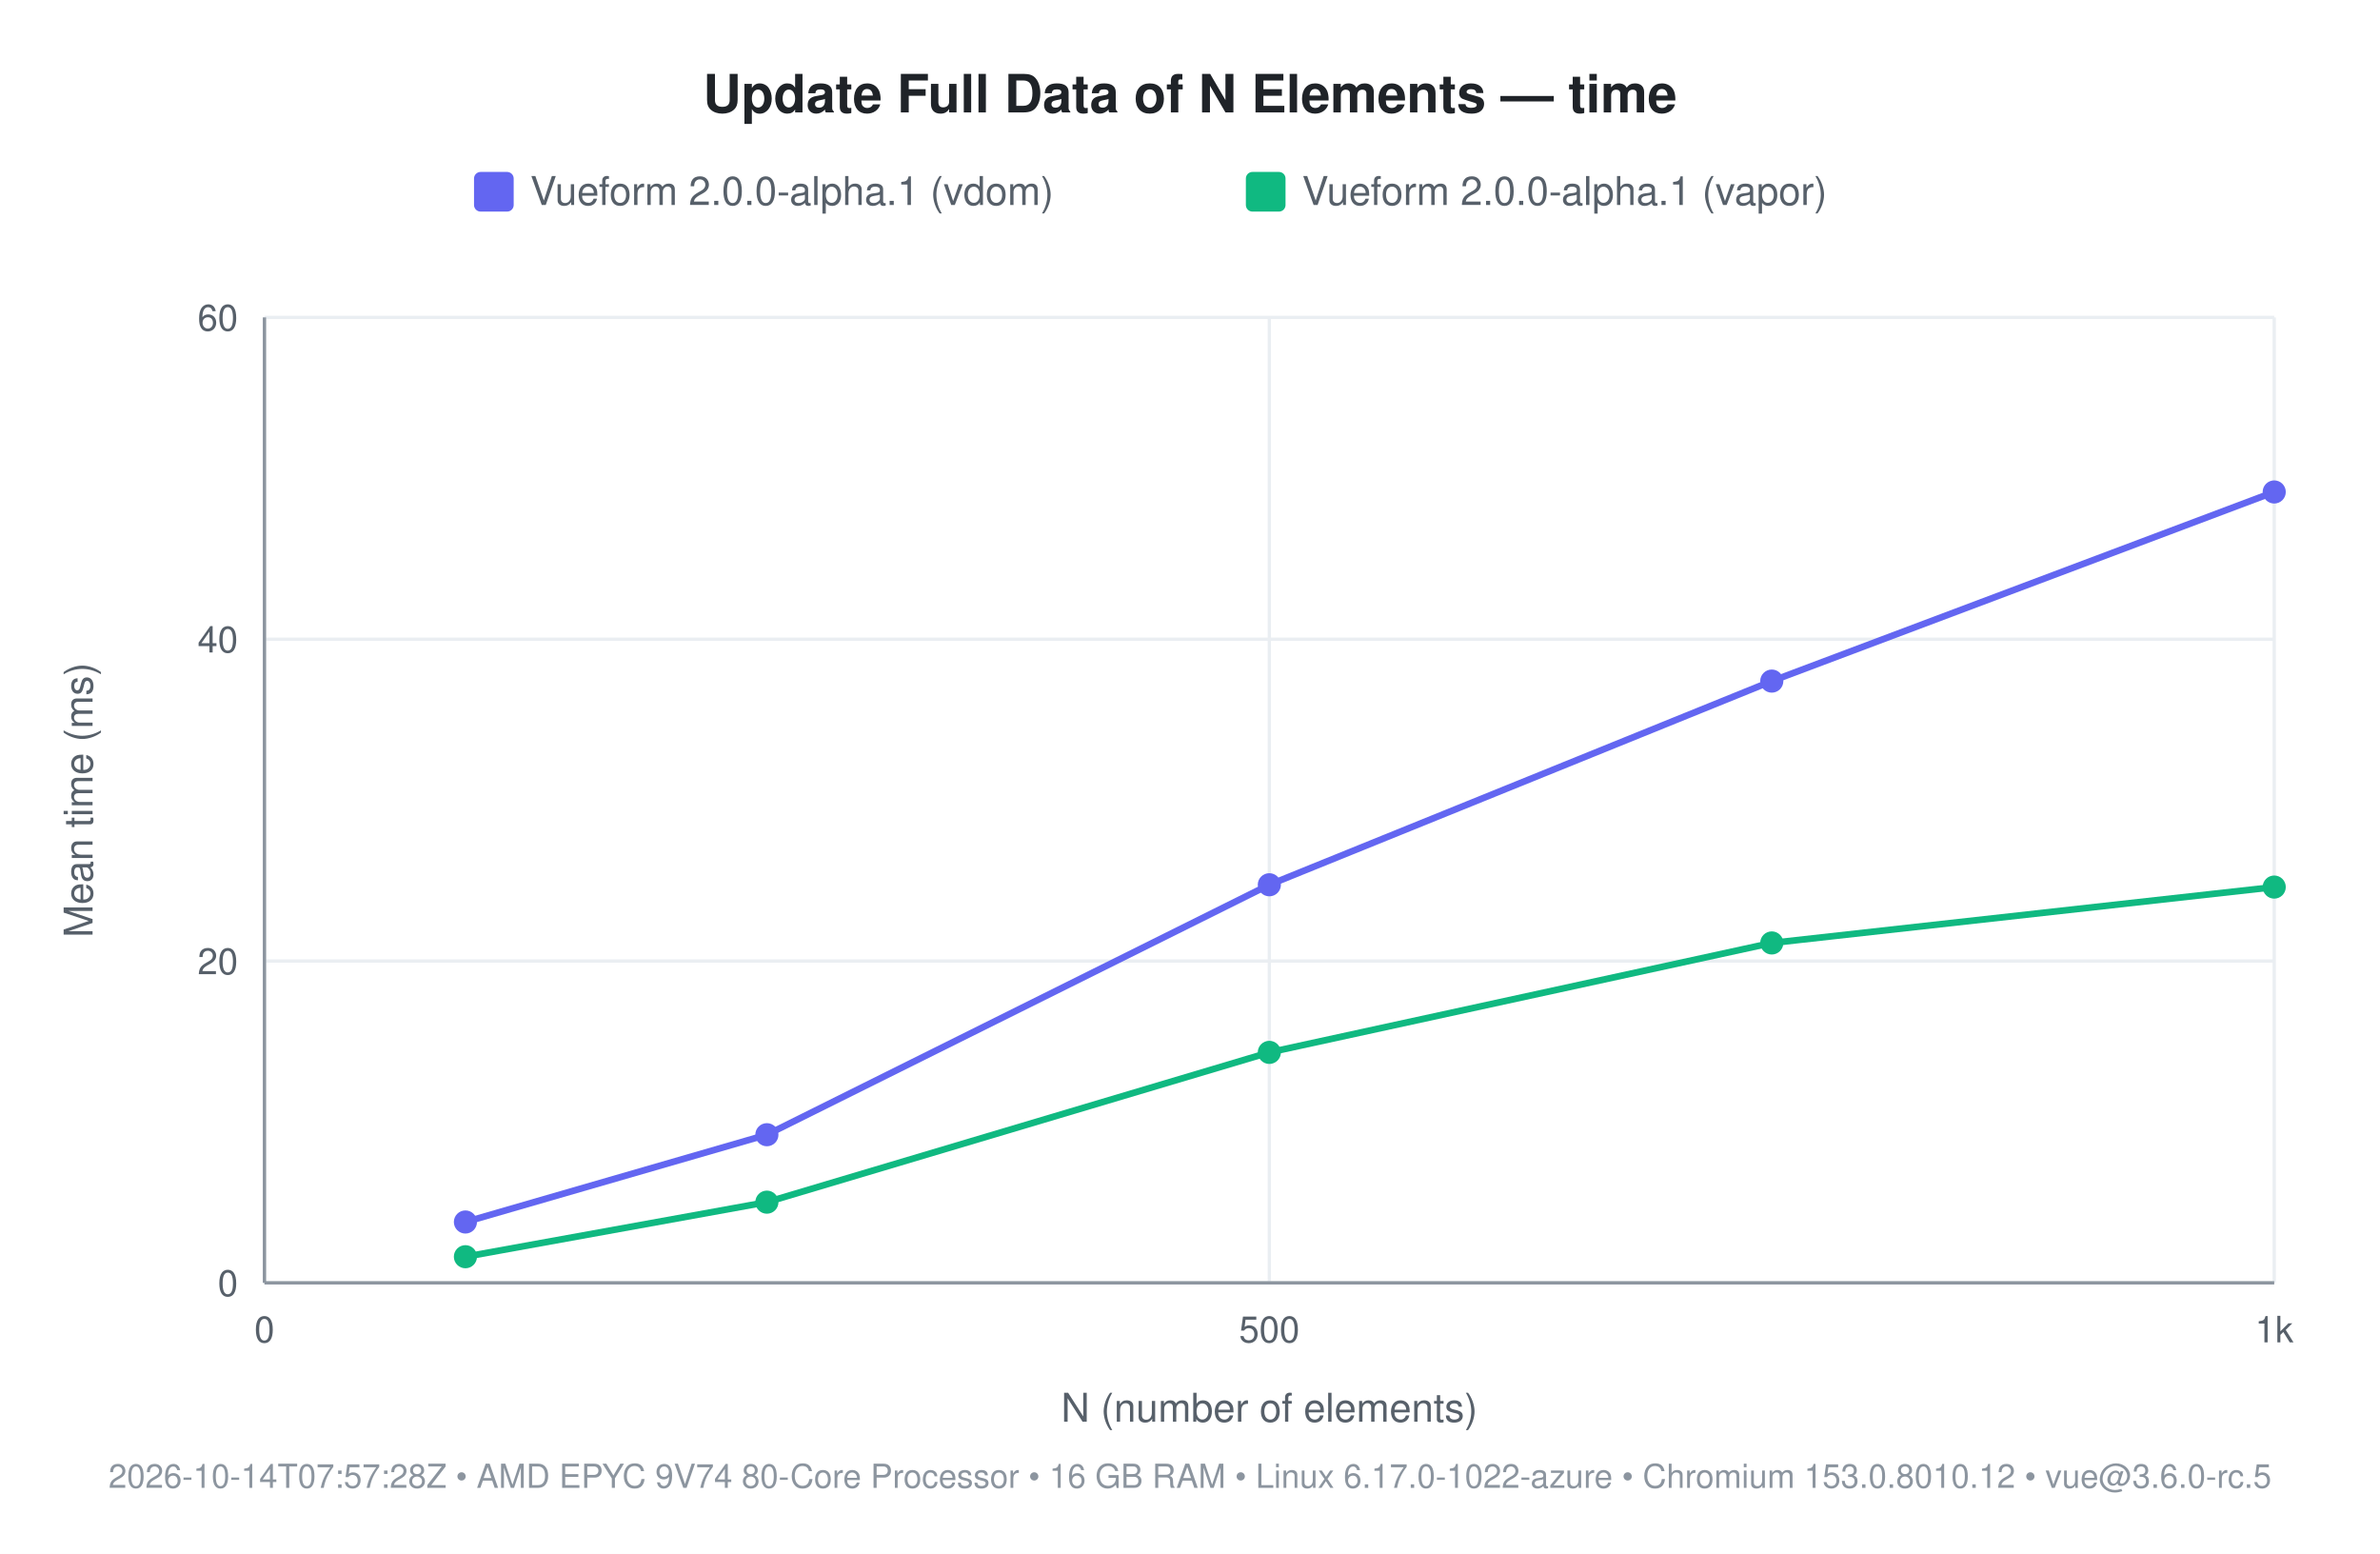
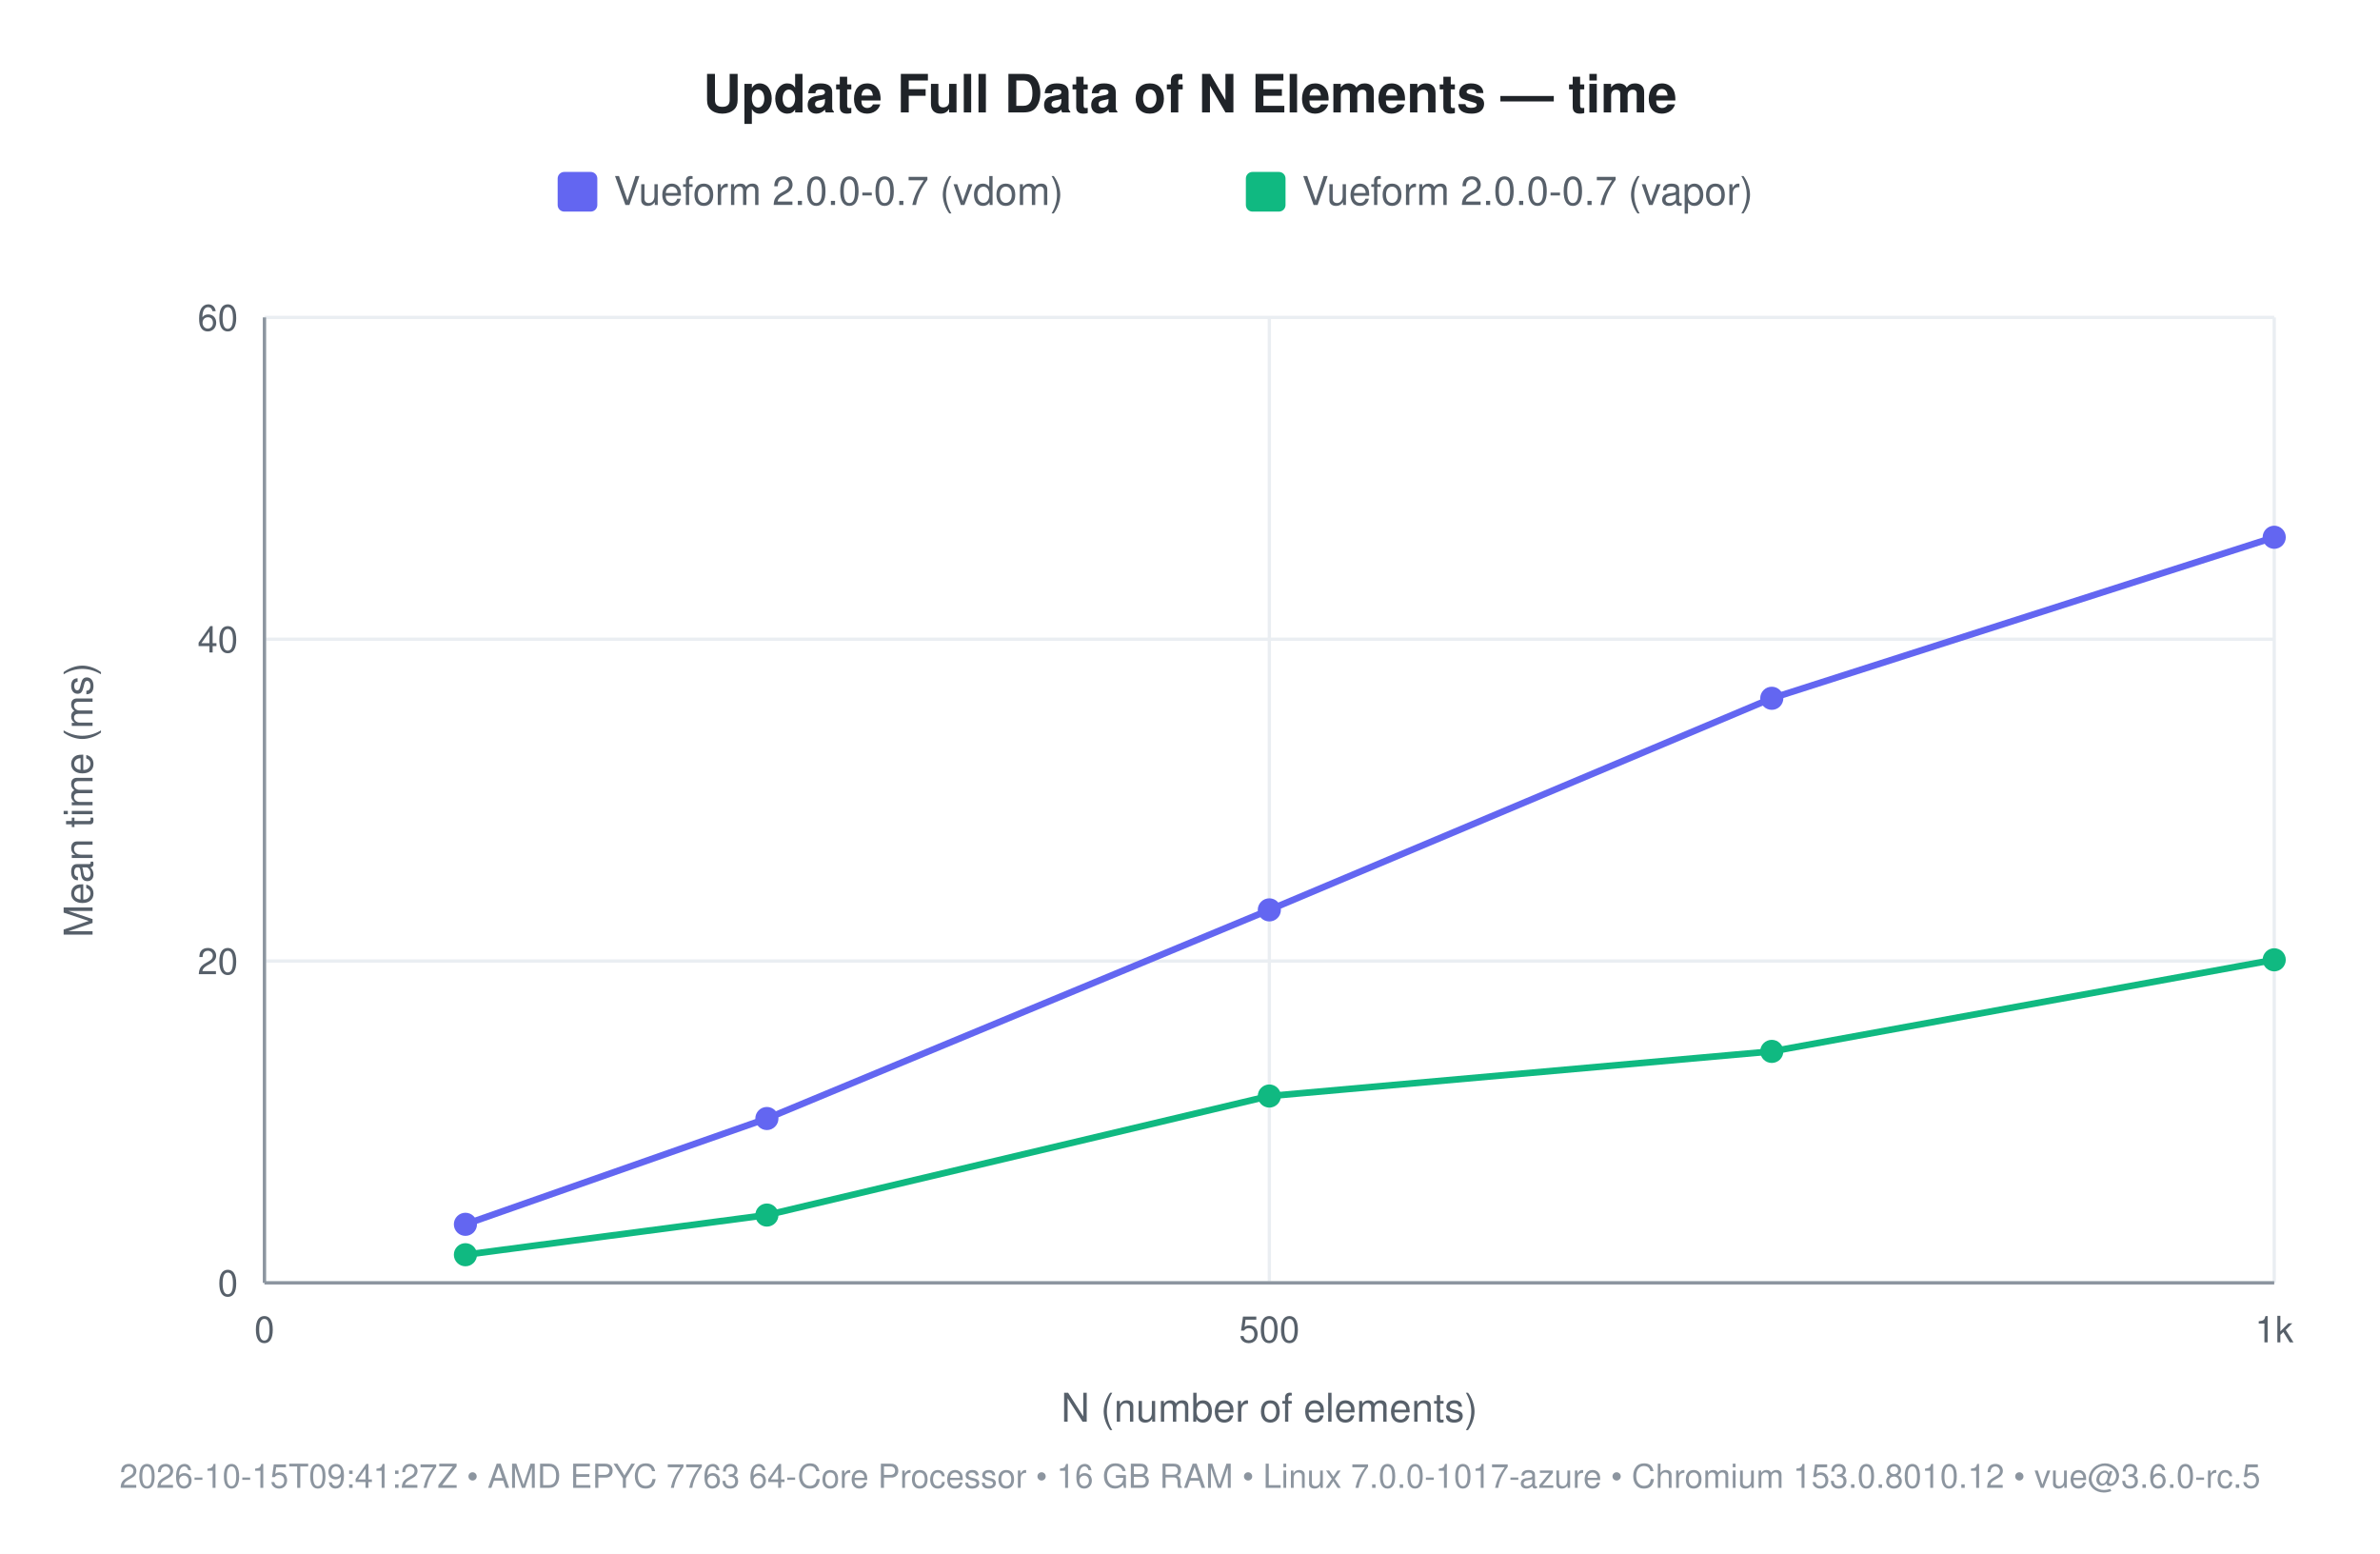
<svg xmlns="http://www.w3.org/2000/svg" width="720" height="470" viewBox="0 0 720 470" font-family="-apple-system, 'Segoe UI', Helvetica, Arial, sans-serif">
  <rect width="720" height="470" fill="#ffffff" />
  <text x="360" y="34" font-size="16" font-weight="600" fill="#1f2328" text-anchor="middle">Update Full Data of N Elements — time</text>
-   <rect x="143.4" y="52" width="12" height="12" rx="2" fill="#6366f1" />
-   <text x="160.4" y="62" font-size="12" fill="#57606a">Vueform 2.0.0-alpha.1 (vdom)</text>
+   <rect x="168.7" y="52" width="12" height="12" rx="2" fill="#6366f1" />
+   <text x="185.7" y="62" font-size="12" fill="#57606a">Vueform 2.0.0-0.7 (vdom)</text>
  <rect x="376.9" y="52" width="12" height="12" rx="2" fill="#10b981" />
-   <text x="393.9" y="62" font-size="12" fill="#57606a">Vueform 2.0.0-alpha.1 (vapor)</text>
+   <text x="393.9" y="62" font-size="12" fill="#57606a">Vueform 2.0.0-0.7 (vapor)</text>
  <line x1="80" y1="388" x2="688" y2="388" stroke="#eaeef2" stroke-width="1" />
  <text x="72" y="392" font-size="11" fill="#57606a" text-anchor="end">0</text>
  <line x1="80" y1="290.667" x2="688" y2="290.667" stroke="#eaeef2" stroke-width="1" />
  <text x="72" y="294.667" font-size="11" fill="#57606a" text-anchor="end">20</text>
  <line x1="80" y1="193.333" x2="688" y2="193.333" stroke="#eaeef2" stroke-width="1" />
  <text x="72" y="197.333" font-size="11" fill="#57606a" text-anchor="end">40</text>
  <line x1="80" y1="96" x2="688" y2="96" stroke="#eaeef2" stroke-width="1" />
  <text x="72" y="100" font-size="11" fill="#57606a" text-anchor="end">60</text>
  <line x1="80" y1="96" x2="80" y2="388" stroke="#eaeef2" stroke-width="1" />
  <text x="80" y="406" font-size="11" fill="#57606a" text-anchor="middle">0</text>
  <line x1="384" y1="96" x2="384" y2="388" stroke="#eaeef2" stroke-width="1" />
  <text x="384" y="406" font-size="11" fill="#57606a" text-anchor="middle">500</text>
  <line x1="688" y1="96" x2="688" y2="388" stroke="#eaeef2" stroke-width="1" />
  <text x="688" y="406" font-size="11" fill="#57606a" text-anchor="middle">1k</text>
  <line x1="80" y1="388" x2="688" y2="388" stroke="#8c959f" stroke-width="1" />
  <line x1="80" y1="96" x2="80" y2="388" stroke="#8c959f" stroke-width="1" />
  <text x="384" y="430" font-size="12" fill="#57606a" text-anchor="middle">N (number of elements)</text>
  <text x="28" y="242" font-size="12" fill="#57606a" text-anchor="middle" transform="rotate(-90 28 242)">Mean time (ms)</text>
-   <text x="360" y="450" font-size="10" fill="#8c959f" text-anchor="middle">2026-10-14T07:57:28Z • AMD EPYC 9V74 80-Core Processor • 16 GB RAM • Linux 6.17.0-1022-azure • Chromium 153.0.8010.12 • vue@3.6.0-rc.5</text>
-   <polyline points="140.8,369.6 232.0,343.2 384.0,267.6 536.0,206.0 688.0,148.8" fill="none" stroke="#6366f1" stroke-width="2" />
-   <circle cx="140.8" cy="369.6" r="3.5" fill="#6366f1" />
-   <circle cx="232.0" cy="343.2" r="3.5" fill="#6366f1" />
-   <circle cx="384.0" cy="267.6" r="3.5" fill="#6366f1" />
-   <circle cx="536.0" cy="206.0" r="3.5" fill="#6366f1" />
-   <circle cx="688.0" cy="148.8" r="3.5" fill="#6366f1" />
-   <polyline points="140.8,380.1 232.0,363.6 384.0,318.3 536.0,285.2 688.0,268.3" fill="none" stroke="#10b981" stroke-width="2" />
-   <circle cx="140.8" cy="380.1" r="3.5" fill="#10b981" />
-   <circle cx="232.0" cy="363.6" r="3.5" fill="#10b981" />
-   <circle cx="384.0" cy="318.3" r="3.5" fill="#10b981" />
-   <circle cx="536.0" cy="285.2" r="3.5" fill="#10b981" />
-   <circle cx="688.0" cy="268.3" r="3.5" fill="#10b981" />
+   <text x="360" y="450" font-size="10" fill="#8c959f" text-anchor="middle">2026-10-15T09:41:27Z • AMD EPYC 7763 64-Core Processor • 16 GB RAM • Linux 7.0.0-1017-azure • Chromium 153.0.8010.12 • vue@3.6.0-rc.5</text>
+   <polyline points="140.8,370.3 232.0,338.3 384.0,275.2 536.0,211.2 688.0,162.5" fill="none" stroke="#6366f1" stroke-width="2" />
+   <circle cx="140.8" cy="370.3" r="3.5" fill="#6366f1" />
+   <circle cx="232.0" cy="338.3" r="3.5" fill="#6366f1" />
+   <circle cx="384.0" cy="275.2" r="3.5" fill="#6366f1" />
+   <circle cx="536.0" cy="211.2" r="3.5" fill="#6366f1" />
+   <circle cx="688.0" cy="162.5" r="3.5" fill="#6366f1" />
+   <polyline points="140.8,379.5 232.0,367.5 384.0,331.5 536.0,318.0 688.0,290.3" fill="none" stroke="#10b981" stroke-width="2" />
+   <circle cx="140.8" cy="379.5" r="3.5" fill="#10b981" />
+   <circle cx="232.0" cy="367.5" r="3.5" fill="#10b981" />
+   <circle cx="384.0" cy="331.5" r="3.5" fill="#10b981" />
+   <circle cx="536.0" cy="318.0" r="3.5" fill="#10b981" />
+   <circle cx="688.0" cy="290.3" r="3.5" fill="#10b981" />
</svg>
